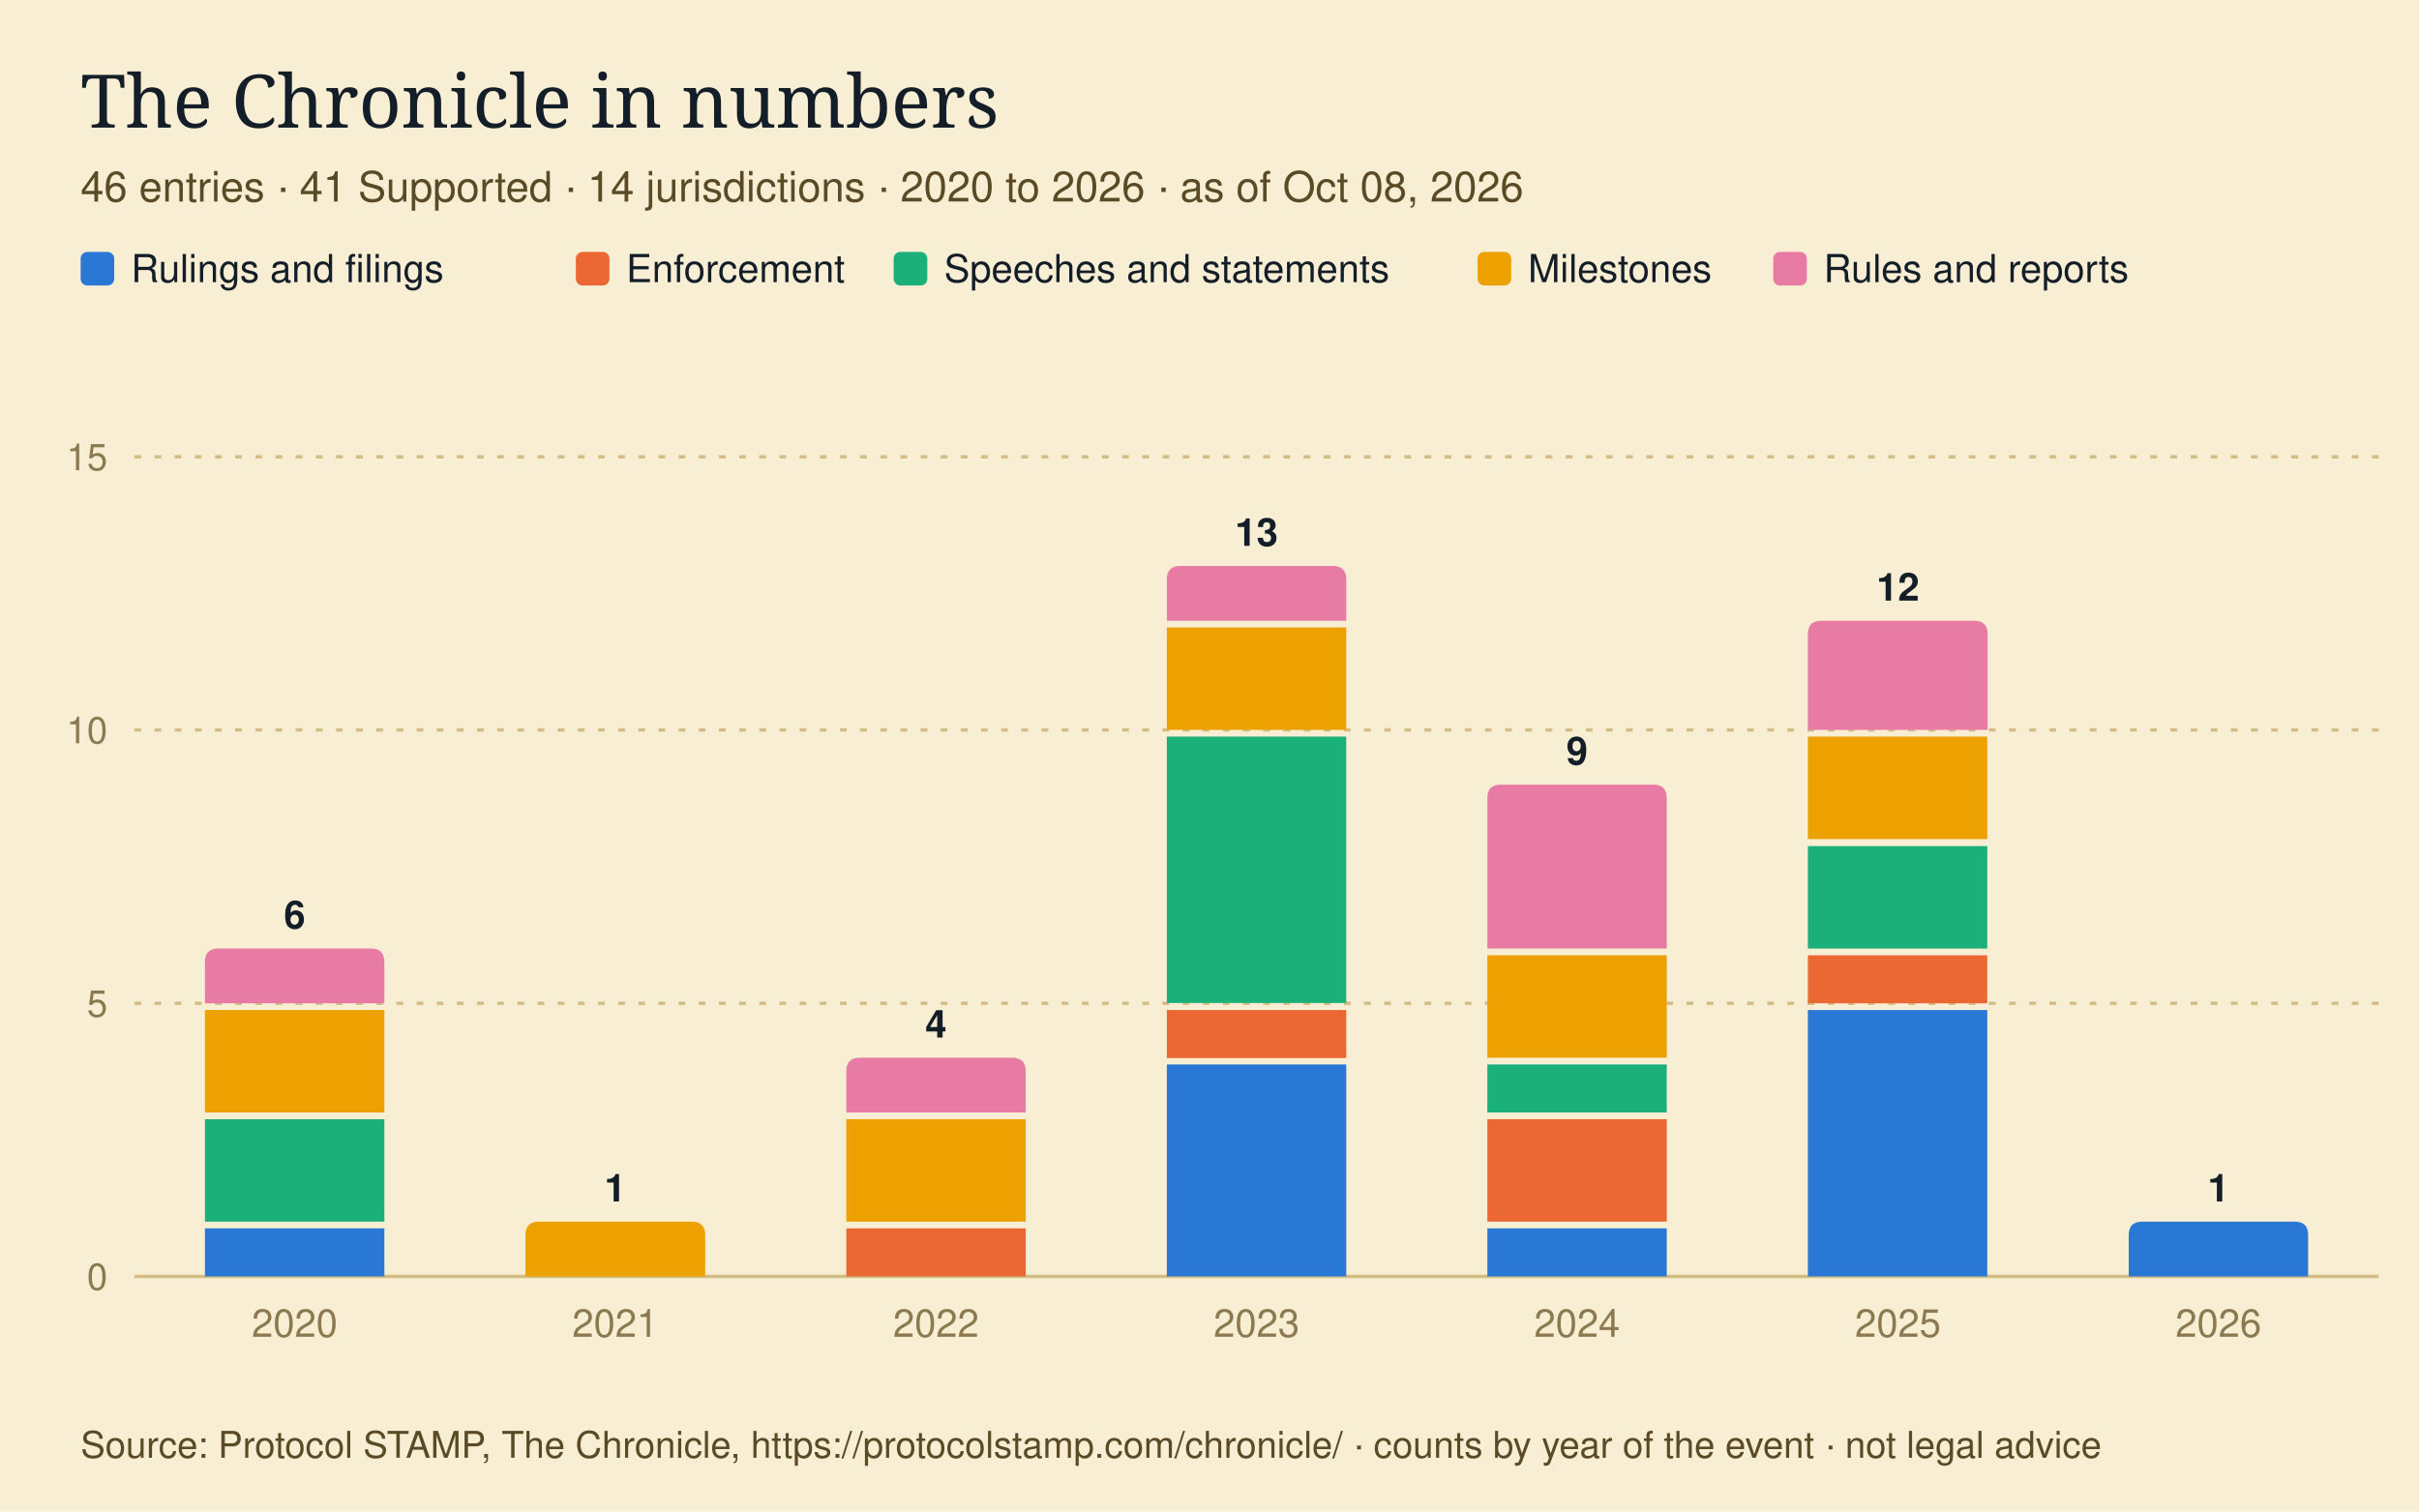
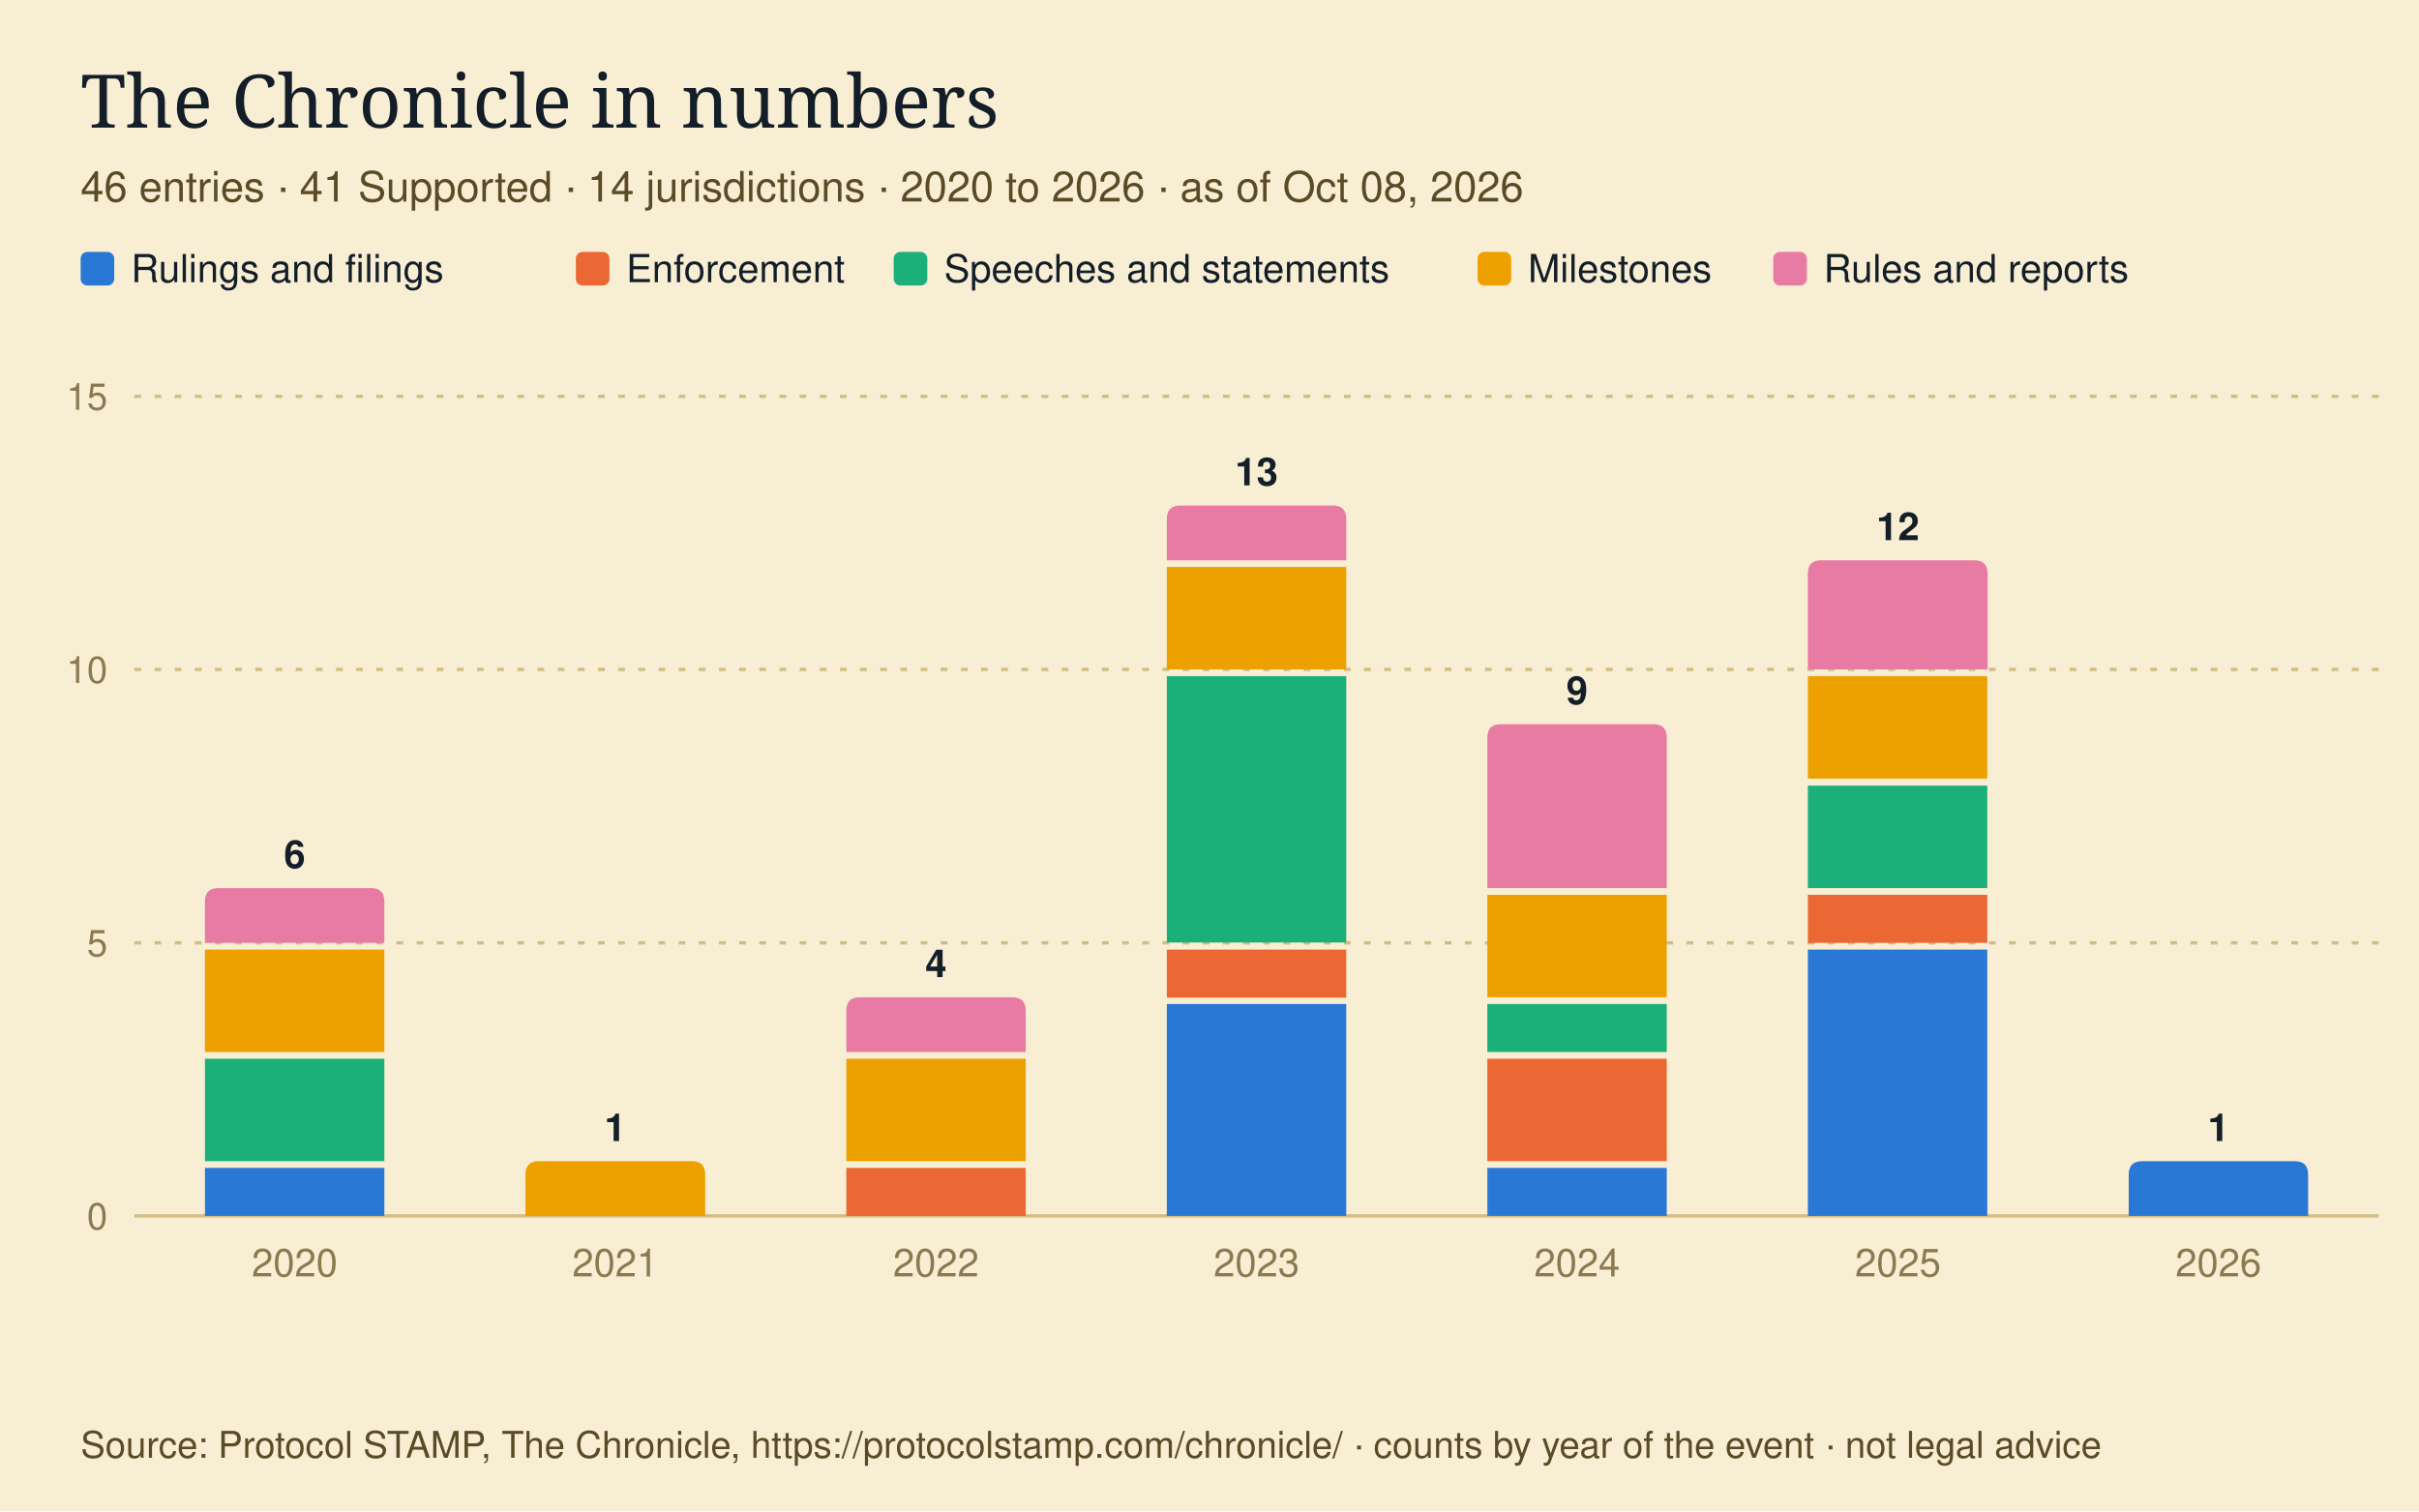
<svg xmlns="http://www.w3.org/2000/svg" viewBox="0 0 720 450" width="720" height="450" role="img" aria-labelledby="t d" font-family="IBM Plex Sans, Helvetica, Arial, sans-serif">
  <rect width="720" height="450" fill="#F8EED3" />
  <text x="24" y="38" font-size="22" font-family="IBM Plex Serif, Georgia, serif" fill="#131E29">The Chronicle in numbers</text>
  <text x="24" y="60" font-size="12.5" fill="#5A4B26">46 entries · 41 Supported · 14 jurisdictions · 2020 to 2026 · as of Oct 08, 2026</text>
  <rect x="24" y="75" width="10" height="10" rx="2" fill="#2a78d6" />
  <text x="39" y="84" font-size="11.5" fill="#131E29">Rulings and filings</text>
  <rect x="171.4" y="75" width="10" height="10" rx="2" fill="#eb6834" />
  <text x="186.4" y="84" font-size="11.5" fill="#131E29">Enforcement</text>
  <rect x="266.0" y="75" width="10" height="10" rx="2" fill="#1baf7a" />
  <text x="281.0" y="84" font-size="11.5" fill="#131E29">Speeches and statements</text>
  <rect x="439.8" y="75" width="10" height="10" rx="2" fill="#eda100" />
  <text x="454.8" y="84" font-size="11.5" fill="#131E29">Milestones</text>
  <rect x="527.8" y="75" width="10" height="10" rx="2" fill="#e87ba4" />
  <text x="542.8" y="84" font-size="11.5" fill="#131E29">Rules and reports</text>
-   <g transform="translate(0,114)">
+   <g transform="translate(0,96)">
    <line x1="40" x2="708" y1="266.0" y2="266.0" stroke="#D3BD84" stroke-width="1" />
    <text x="32" y="270.0" text-anchor="end" font-size="11" fill="#8B7A50">0</text>
    <line x1="40" x2="708" y1="184.7" y2="184.7" stroke="#D3BD84" stroke-width="1" stroke-dasharray="2 4" />
    <text x="32" y="188.7" text-anchor="end" font-size="11" fill="#8B7A50">5</text>
    <line x1="40" x2="708" y1="103.3" y2="103.3" stroke="#D3BD84" stroke-width="1" stroke-dasharray="2 4" />
    <text x="32" y="107.3" text-anchor="end" font-size="11" fill="#8B7A50">10</text>
    <line x1="40" x2="708" y1="22.0" y2="22.0" stroke="#D3BD84" stroke-width="1" stroke-dasharray="2 4" />
    <text x="32" y="26.0" text-anchor="end" font-size="11" fill="#8B7A50">15</text>
    <rect x="61.0" y="251.7" width="53.4" height="14.3" fill="#2a78d6" />
    <rect x="61.0" y="219.2" width="53.4" height="30.5" fill="#1baf7a" />
    <rect x="61.0" y="186.7" width="53.4" height="30.5" fill="#eda100" />
    <path d="M61.0,184.7 V172.4 Q61.0,168.4 65.0,168.4 H110.4 Q114.4,168.4 114.4,172.4 V184.7 Z" fill="#e87ba4" />
    <text x="87.7" y="162.4" text-anchor="middle" font-size="11.5" font-weight="600" fill="#131E29">6</text>
    <text x="87.7" y="284" text-anchor="middle" font-size="11.5" fill="#8B7A50">2020</text>
    <path d="M156.4,266.0 V253.7 Q156.4,249.7 160.4,249.7 H205.9 Q209.9,249.7 209.9,253.7 V266.0 Z" fill="#eda100" />
    <text x="183.1" y="243.7" text-anchor="middle" font-size="11.5" font-weight="600" fill="#131E29">1</text>
    <text x="183.1" y="284" text-anchor="middle" font-size="11.5" fill="#8B7A50">2021</text>
    <rect x="251.9" y="251.7" width="53.4" height="14.3" fill="#eb6834" />
    <rect x="251.9" y="219.2" width="53.4" height="30.5" fill="#eda100" />
    <path d="M251.9,217.2 V204.9 Q251.9,200.9 255.9,200.9 H301.3 Q305.3,200.9 305.3,204.9 V217.2 Z" fill="#e87ba4" />
    <text x="278.6" y="194.9" text-anchor="middle" font-size="11.5" font-weight="600" fill="#131E29">4</text>
    <text x="278.6" y="284" text-anchor="middle" font-size="11.5" fill="#8B7A50">2022</text>
    <rect x="347.3" y="202.9" width="53.4" height="63.1" fill="#2a78d6" />
    <rect x="347.3" y="186.7" width="53.4" height="14.3" fill="#eb6834" />
    <rect x="347.3" y="105.3" width="53.4" height="79.3" fill="#1baf7a" />
    <rect x="347.3" y="72.8" width="53.4" height="30.5" fill="#eda100" />
    <path d="M347.3,70.8 V58.5 Q347.3,54.5 351.3,54.5 H396.7 Q400.7,54.5 400.7,58.5 V70.8 Z" fill="#e87ba4" />
    <text x="374.0" y="48.5" text-anchor="middle" font-size="11.5" font-weight="600" fill="#131E29">13</text>
    <text x="374.0" y="284" text-anchor="middle" font-size="11.5" fill="#8B7A50">2023</text>
    <rect x="442.7" y="251.7" width="53.4" height="14.3" fill="#2a78d6" />
    <rect x="442.7" y="219.2" width="53.4" height="30.5" fill="#eb6834" />
    <rect x="442.7" y="202.9" width="53.4" height="14.3" fill="#1baf7a" />
    <rect x="442.7" y="170.4" width="53.4" height="30.5" fill="#eda100" />
    <path d="M442.7,168.4 V123.6 Q442.7,119.6 446.7,119.6 H492.1 Q496.1,119.6 496.1,123.6 V168.4 Z" fill="#e87ba4" />
    <text x="469.4" y="113.6" text-anchor="middle" font-size="11.5" font-weight="600" fill="#131E29">9</text>
    <text x="469.4" y="284" text-anchor="middle" font-size="11.5" fill="#8B7A50">2024</text>
    <rect x="538.1" y="186.7" width="53.4" height="79.3" fill="#2a78d6" />
    <rect x="538.1" y="170.4" width="53.4" height="14.3" fill="#eb6834" />
    <rect x="538.1" y="137.9" width="53.4" height="30.5" fill="#1baf7a" />
    <rect x="538.1" y="105.3" width="53.4" height="30.5" fill="#eda100" />
    <path d="M538.1,103.3 V74.8 Q538.1,70.8 542.1,70.8 H587.6 Q591.6,70.8 591.6,74.8 V103.3 Z" fill="#e87ba4" />
    <text x="564.9" y="64.8" text-anchor="middle" font-size="11.5" font-weight="600" fill="#131E29">12</text>
    <text x="564.9" y="284" text-anchor="middle" font-size="11.5" fill="#8B7A50">2025</text>
    <path d="M633.6,266.0 V253.7 Q633.6,249.7 637.6,249.7 H683.0 Q687.0,249.7 687.0,253.7 V266.0 Z" fill="#2a78d6" />
    <text x="660.3" y="243.7" text-anchor="middle" font-size="11.5" font-weight="600" fill="#131E29">1</text>
    <text x="660.3" y="284" text-anchor="middle" font-size="11.5" fill="#8B7A50">2026</text>
  </g>
  <text x="24" y="434" font-size="11" fill="#5A4B26">Source: Protocol STAMP, The Chronicle, https://protocolstamp.com/chronicle/ · counts by year of the event · not legal advice</text>
</svg>
